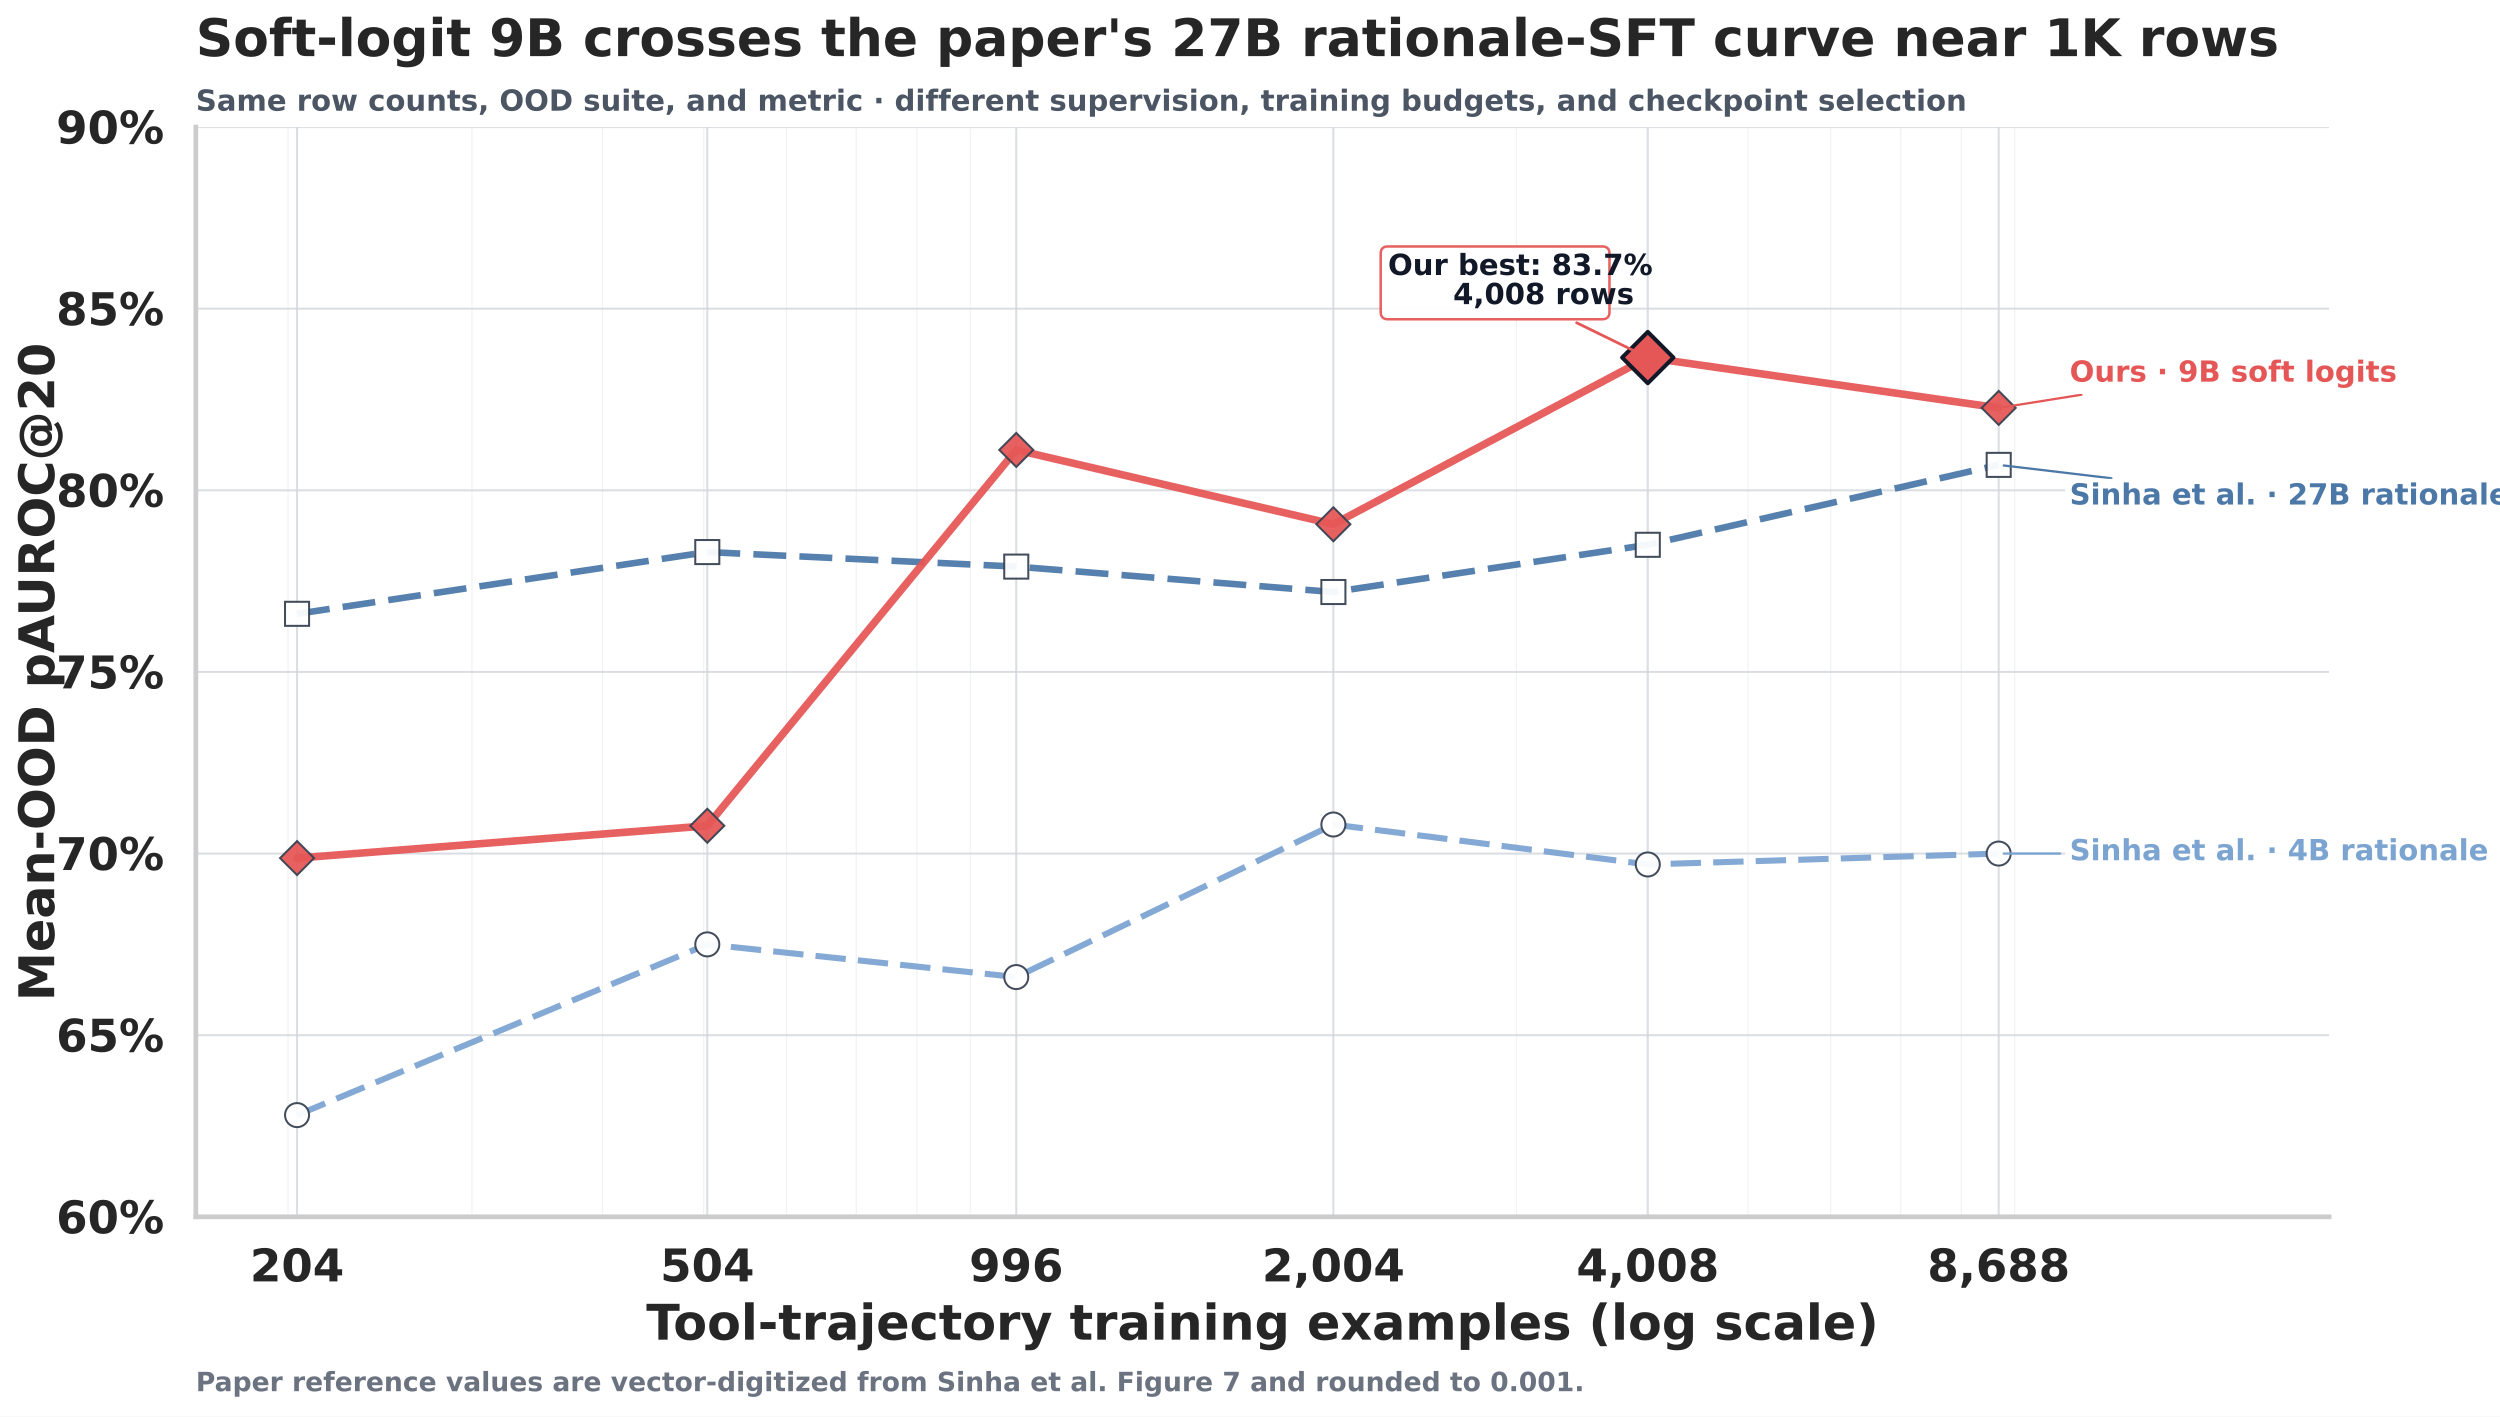
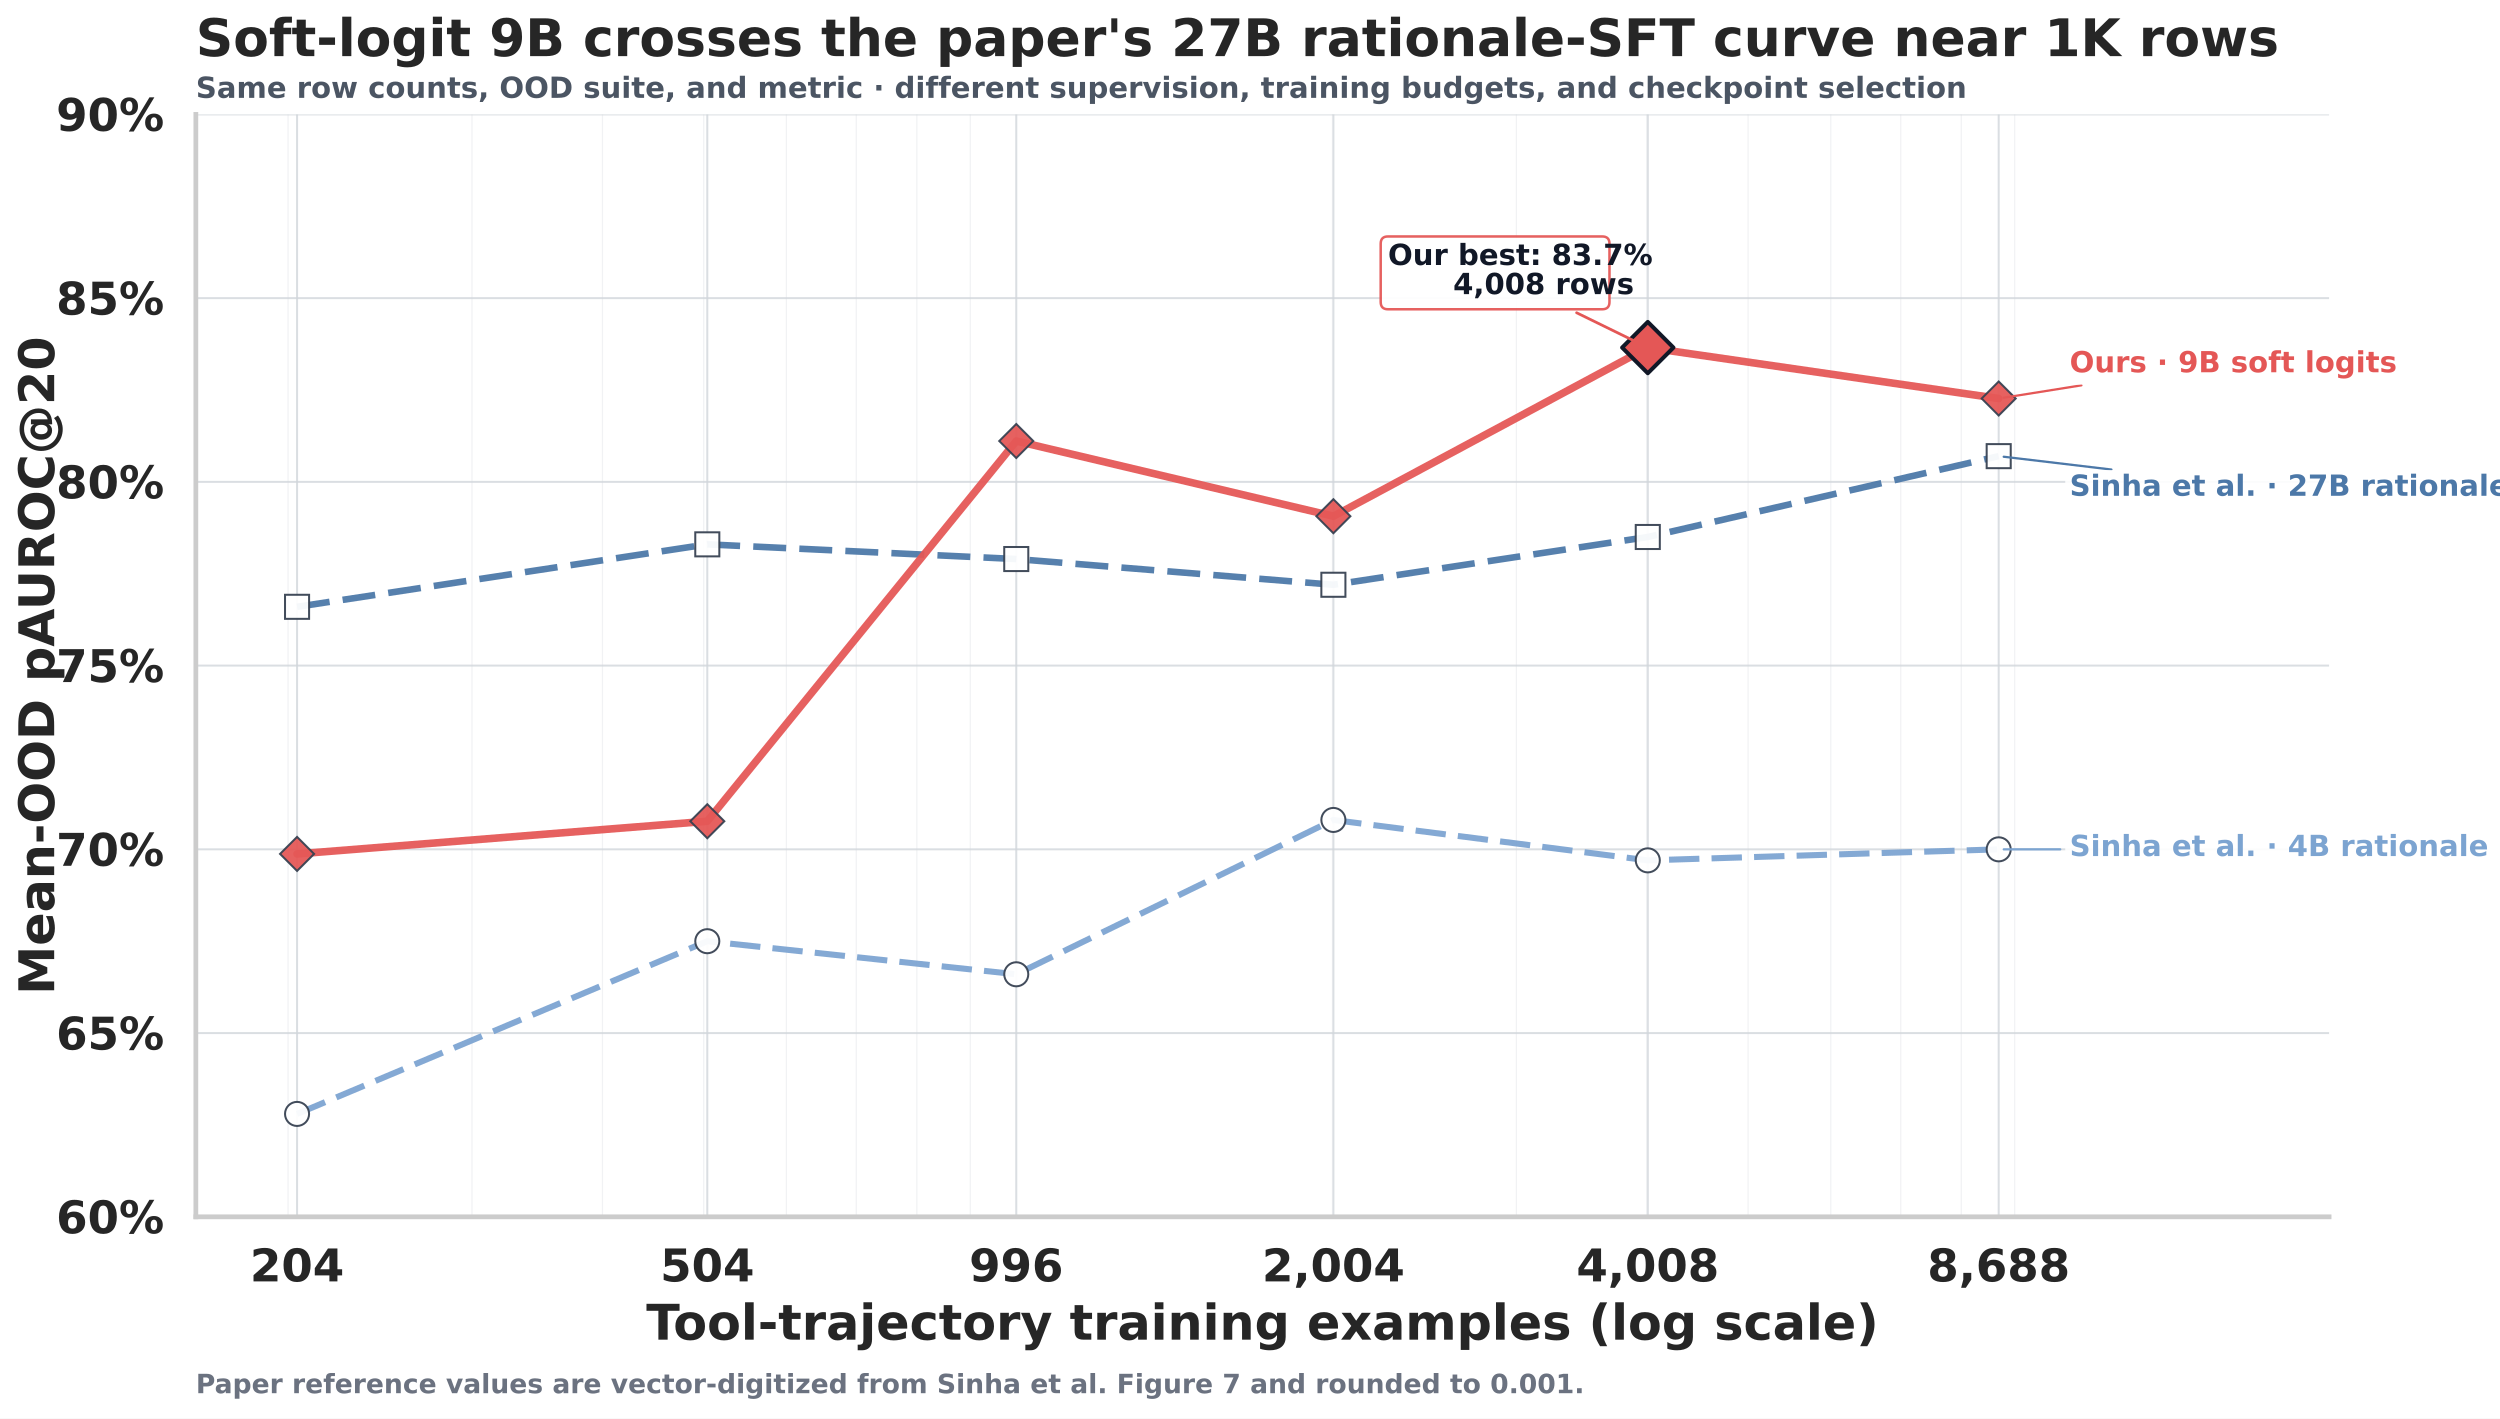
- <svg xmlns="http://www.w3.org/2000/svg" xmlns:xlink="http://www.w3.org/1999/xlink" width="987.037pt" height="559.291pt" viewBox="0 0 987.037 559.291" version="1.1">
+ <svg xmlns="http://www.w3.org/2000/svg" xmlns:xlink="http://www.w3.org/1999/xlink" width="987.037pt" height="560.091pt" viewBox="0 0 987.037 560.091" version="1.1">
  <defs>
    <style type="text/css">*{stroke-linejoin: round; stroke-linecap: butt}</style>
  </defs>
  <g id="figure_1">
    <g id="patch_1">
-       <path d="M 0 559.291 L 987.037 559.291 L 987.037 0 L 0 0 z " style="fill: #ffffff" />
+       <path d="M 0 560.091 L 987.037 560.091 L 987.037 0 L 0 0 z " style="fill: #ffffff" />
    </g>
    <g id="axes_1">
      <g id="patch_2">
-         <path d="M 77.321 480.416 L 919.561 480.416 L 919.561 50.165 L 77.321 50.165 z " style="fill: #ffffff" />
+         <path d="M 77.321 480.416 L 919.561 480.416 L 919.561 45.165 L 77.321 45.165 z " style="fill: #ffffff" />
      </g>
      <g id="matplotlib.axis_1">
        <g id="xtick_1">
          <g id="line2d_1">
-             <path d="M 117.282 480.416 L 117.282 50.165 " clip-path="url(#p0813ed1609)" style="fill: none; stroke: #d1d5db; stroke-opacity: 0.8; stroke-width: 0.8; stroke-linecap: round" />
+             <path d="M 117.282 480.416 L 117.282 45.165 " clip-path="url(#p23911d74f5)" style="fill: none; stroke: #d1d5db; stroke-opacity: 0.8; stroke-width: 0.8; stroke-linecap: round" />
          </g>
          <g id="text_1">
            <text style="font-weight: 700; font-size: 17.82px; font-family: 'Cantarell', 'DejaVu Sans', sans-serif; text-anchor: middle; fill: #262626" x="117.282" y="505.925" transform="rotate(-0 117.2815 505.9248)">204</text>
          </g>
        </g>
        <g id="xtick_2">
          <g id="line2d_2">
-             <path d="M 279.252 480.416 L 279.252 50.165 " clip-path="url(#p0813ed1609)" style="fill: none; stroke: #d1d5db; stroke-opacity: 0.8; stroke-width: 0.8; stroke-linecap: round" />
+             <path d="M 279.252 480.416 L 279.252 45.165 " clip-path="url(#p23911d74f5)" style="fill: none; stroke: #d1d5db; stroke-opacity: 0.8; stroke-width: 0.8; stroke-linecap: round" />
          </g>
          <g id="text_2">
            <text style="font-weight: 700; font-size: 17.82px; font-family: 'Cantarell', 'DejaVu Sans', sans-serif; text-anchor: middle; fill: #262626" x="279.252" y="505.925" transform="rotate(-0 279.2515 505.9248)">504</text>
          </g>
        </g>
        <g id="xtick_3">
          <g id="line2d_3">
-             <path d="M 401.236 480.416 L 401.236 50.165 " clip-path="url(#p0813ed1609)" style="fill: none; stroke: #d1d5db; stroke-opacity: 0.8; stroke-width: 0.8; stroke-linecap: round" />
+             <path d="M 401.236 480.416 L 401.236 45.165 " clip-path="url(#p23911d74f5)" style="fill: none; stroke: #d1d5db; stroke-opacity: 0.8; stroke-width: 0.8; stroke-linecap: round" />
          </g>
          <g id="text_3">
            <text style="font-weight: 700; font-size: 17.82px; font-family: 'Cantarell', 'DejaVu Sans', sans-serif; text-anchor: middle; fill: #262626" x="401.236" y="505.925" transform="rotate(-0 401.2356 505.9248)">996</text>
          </g>
        </g>
        <g id="xtick_4">
          <g id="line2d_4">
-             <path d="M 526.44 480.416 L 526.44 50.165 " clip-path="url(#p0813ed1609)" style="fill: none; stroke: #d1d5db; stroke-opacity: 0.8; stroke-width: 0.8; stroke-linecap: round" />
+             <path d="M 526.44 480.416 L 526.44 45.165 " clip-path="url(#p23911d74f5)" style="fill: none; stroke: #d1d5db; stroke-opacity: 0.8; stroke-width: 0.8; stroke-linecap: round" />
          </g>
          <g id="text_4">
            <text style="font-weight: 700; font-size: 17.82px; font-family: 'Cantarell', 'DejaVu Sans', sans-serif; text-anchor: middle; fill: #262626" x="526.44" y="505.925" transform="rotate(-0 526.4399 505.9248)">2,004</text>
          </g>
        </g>
        <g id="xtick_5">
          <g id="line2d_5">
-             <path d="M 650.569 480.416 L 650.569 50.165 " clip-path="url(#p0813ed1609)" style="fill: none; stroke: #d1d5db; stroke-opacity: 0.8; stroke-width: 0.8; stroke-linecap: round" />
+             <path d="M 650.569 480.416 L 650.569 45.165 " clip-path="url(#p23911d74f5)" style="fill: none; stroke: #d1d5db; stroke-opacity: 0.8; stroke-width: 0.8; stroke-linecap: round" />
          </g>
          <g id="text_5">
            <text style="font-weight: 700; font-size: 17.82px; font-family: 'Cantarell', 'DejaVu Sans', sans-serif; text-anchor: middle; fill: #262626" x="650.569" y="505.925" transform="rotate(-0 650.5687 505.9248)">4,008</text>
          </g>
        </g>
        <g id="xtick_6">
          <g id="line2d_6">
-             <path d="M 789.114 480.416 L 789.114 50.165 " clip-path="url(#p0813ed1609)" style="fill: none; stroke: #d1d5db; stroke-opacity: 0.8; stroke-width: 0.8; stroke-linecap: round" />
+             <path d="M 789.114 480.416 L 789.114 45.165 " clip-path="url(#p23911d74f5)" style="fill: none; stroke: #d1d5db; stroke-opacity: 0.8; stroke-width: 0.8; stroke-linecap: round" />
          </g>
          <g id="text_6">
            <text style="font-weight: 700; font-size: 17.82px; font-family: 'Cantarell', 'DejaVu Sans', sans-serif; text-anchor: middle; fill: #262626" x="789.114" y="505.925" transform="rotate(-0 789.1139 505.9248)">8,688</text>
          </g>
        </g>
        <g id="xtick_7">
          <g id="line2d_7">
-             <path d="M 113.735 480.416 L 113.735 50.165 " clip-path="url(#p0813ed1609)" style="fill: none; stroke: #e5e7eb; stroke-opacity: 0.5; stroke-width: 0.5; stroke-linecap: round" />
+             <path d="M 113.735 480.416 L 113.735 45.165 " clip-path="url(#p23911d74f5)" style="fill: none; stroke: #e5e7eb; stroke-opacity: 0.5; stroke-width: 0.5; stroke-linecap: round" />
          </g>
        </g>
        <g id="xtick_8">
          <g id="line2d_8">
-             <path d="M 186.346 480.416 L 186.346 50.165 " clip-path="url(#p0813ed1609)" style="fill: none; stroke: #e5e7eb; stroke-opacity: 0.5; stroke-width: 0.5; stroke-linecap: round" />
+             <path d="M 186.346 480.416 L 186.346 45.165 " clip-path="url(#p23911d74f5)" style="fill: none; stroke: #e5e7eb; stroke-opacity: 0.5; stroke-width: 0.5; stroke-linecap: round" />
          </g>
        </g>
        <g id="xtick_9">
          <g id="line2d_9">
-             <path d="M 237.864 480.416 L 237.864 50.165 " clip-path="url(#p0813ed1609)" style="fill: none; stroke: #e5e7eb; stroke-opacity: 0.5; stroke-width: 0.5; stroke-linecap: round" />
+             <path d="M 237.864 480.416 L 237.864 45.165 " clip-path="url(#p23911d74f5)" style="fill: none; stroke: #e5e7eb; stroke-opacity: 0.5; stroke-width: 0.5; stroke-linecap: round" />
          </g>
        </g>
        <g id="xtick_10">
          <g id="line2d_10">
-             <path d="M 277.825 480.416 L 277.825 50.165 " clip-path="url(#p0813ed1609)" style="fill: none; stroke: #e5e7eb; stroke-opacity: 0.5; stroke-width: 0.5; stroke-linecap: round" />
+             <path d="M 277.825 480.416 L 277.825 45.165 " clip-path="url(#p23911d74f5)" style="fill: none; stroke: #e5e7eb; stroke-opacity: 0.5; stroke-width: 0.5; stroke-linecap: round" />
          </g>
        </g>
        <g id="xtick_11">
          <g id="line2d_11">
-             <path d="M 310.475 480.416 L 310.475 50.165 " clip-path="url(#p0813ed1609)" style="fill: none; stroke: #e5e7eb; stroke-opacity: 0.5; stroke-width: 0.5; stroke-linecap: round" />
+             <path d="M 310.475 480.416 L 310.475 45.165 " clip-path="url(#p23911d74f5)" style="fill: none; stroke: #e5e7eb; stroke-opacity: 0.5; stroke-width: 0.5; stroke-linecap: round" />
          </g>
        </g>
        <g id="xtick_12">
          <g id="line2d_12">
-             <path d="M 338.08 480.416 L 338.08 50.165 " clip-path="url(#p0813ed1609)" style="fill: none; stroke: #e5e7eb; stroke-opacity: 0.5; stroke-width: 0.5; stroke-linecap: round" />
+             <path d="M 338.08 480.416 L 338.08 45.165 " clip-path="url(#p23911d74f5)" style="fill: none; stroke: #e5e7eb; stroke-opacity: 0.5; stroke-width: 0.5; stroke-linecap: round" />
          </g>
        </g>
        <g id="xtick_13">
          <g id="line2d_13">
-             <path d="M 361.993 480.416 L 361.993 50.165 " clip-path="url(#p0813ed1609)" style="fill: none; stroke: #e5e7eb; stroke-opacity: 0.5; stroke-width: 0.5; stroke-linecap: round" />
+             <path d="M 361.993 480.416 L 361.993 45.165 " clip-path="url(#p23911d74f5)" style="fill: none; stroke: #e5e7eb; stroke-opacity: 0.5; stroke-width: 0.5; stroke-linecap: round" />
          </g>
        </g>
        <g id="xtick_14">
          <g id="line2d_14">
-             <path d="M 383.085 480.416 L 383.085 50.165 " clip-path="url(#p0813ed1609)" style="fill: none; stroke: #e5e7eb; stroke-opacity: 0.5; stroke-width: 0.5; stroke-linecap: round" />
+             <path d="M 383.085 480.416 L 383.085 45.165 " clip-path="url(#p23911d74f5)" style="fill: none; stroke: #e5e7eb; stroke-opacity: 0.5; stroke-width: 0.5; stroke-linecap: round" />
          </g>
        </g>
        <g id="xtick_15">
          <g id="line2d_15">
-             <path d="M 526.082 480.416 L 526.082 50.165 " clip-path="url(#p0813ed1609)" style="fill: none; stroke: #e5e7eb; stroke-opacity: 0.5; stroke-width: 0.5; stroke-linecap: round" />
+             <path d="M 526.082 480.416 L 526.082 45.165 " clip-path="url(#p23911d74f5)" style="fill: none; stroke: #e5e7eb; stroke-opacity: 0.5; stroke-width: 0.5; stroke-linecap: round" />
          </g>
        </g>
        <g id="xtick_16">
          <g id="line2d_16">
-             <path d="M 598.693 480.416 L 598.693 50.165 " clip-path="url(#p0813ed1609)" style="fill: none; stroke: #e5e7eb; stroke-opacity: 0.5; stroke-width: 0.5; stroke-linecap: round" />
+             <path d="M 598.693 480.416 L 598.693 45.165 " clip-path="url(#p23911d74f5)" style="fill: none; stroke: #e5e7eb; stroke-opacity: 0.5; stroke-width: 0.5; stroke-linecap: round" />
          </g>
        </g>
        <g id="xtick_17">
          <g id="line2d_17">
-             <path d="M 650.211 480.416 L 650.211 50.165 " clip-path="url(#p0813ed1609)" style="fill: none; stroke: #e5e7eb; stroke-opacity: 0.5; stroke-width: 0.5; stroke-linecap: round" />
+             <path d="M 650.211 480.416 L 650.211 45.165 " clip-path="url(#p23911d74f5)" style="fill: none; stroke: #e5e7eb; stroke-opacity: 0.5; stroke-width: 0.5; stroke-linecap: round" />
          </g>
        </g>
        <g id="xtick_18">
          <g id="line2d_18">
-             <path d="M 690.171 480.416 L 690.171 50.165 " clip-path="url(#p0813ed1609)" style="fill: none; stroke: #e5e7eb; stroke-opacity: 0.5; stroke-width: 0.5; stroke-linecap: round" />
+             <path d="M 690.171 480.416 L 690.171 45.165 " clip-path="url(#p23911d74f5)" style="fill: none; stroke: #e5e7eb; stroke-opacity: 0.5; stroke-width: 0.5; stroke-linecap: round" />
          </g>
        </g>
        <g id="xtick_19">
          <g id="line2d_19">
-             <path d="M 722.822 480.416 L 722.822 50.165 " clip-path="url(#p0813ed1609)" style="fill: none; stroke: #e5e7eb; stroke-opacity: 0.5; stroke-width: 0.5; stroke-linecap: round" />
+             <path d="M 722.822 480.416 L 722.822 45.165 " clip-path="url(#p23911d74f5)" style="fill: none; stroke: #e5e7eb; stroke-opacity: 0.5; stroke-width: 0.5; stroke-linecap: round" />
          </g>
        </g>
        <g id="xtick_20">
          <g id="line2d_20">
-             <path d="M 750.427 480.416 L 750.427 50.165 " clip-path="url(#p0813ed1609)" style="fill: none; stroke: #e5e7eb; stroke-opacity: 0.5; stroke-width: 0.5; stroke-linecap: round" />
+             <path d="M 750.427 480.416 L 750.427 45.165 " clip-path="url(#p23911d74f5)" style="fill: none; stroke: #e5e7eb; stroke-opacity: 0.5; stroke-width: 0.5; stroke-linecap: round" />
          </g>
        </g>
        <g id="xtick_21">
          <g id="line2d_21">
-             <path d="M 774.34 480.416 L 774.34 50.165 " clip-path="url(#p0813ed1609)" style="fill: none; stroke: #e5e7eb; stroke-opacity: 0.5; stroke-width: 0.5; stroke-linecap: round" />
+             <path d="M 774.34 480.416 L 774.34 45.165 " clip-path="url(#p23911d74f5)" style="fill: none; stroke: #e5e7eb; stroke-opacity: 0.5; stroke-width: 0.5; stroke-linecap: round" />
          </g>
        </g>
        <g id="xtick_22">
          <g id="line2d_22">
-             <path d="M 795.432 480.416 L 795.432 50.165 " clip-path="url(#p0813ed1609)" style="fill: none; stroke: #e5e7eb; stroke-opacity: 0.5; stroke-width: 0.5; stroke-linecap: round" />
+             <path d="M 795.432 480.416 L 795.432 45.165 " clip-path="url(#p23911d74f5)" style="fill: none; stroke: #e5e7eb; stroke-opacity: 0.5; stroke-width: 0.5; stroke-linecap: round" />
          </g>
        </g>
        <g id="text_7">
          <text style="font-weight: 700; font-size: 19.44px; font-family: 'Cantarell', 'DejaVu Sans', sans-serif; text-anchor: middle; fill: #262626" x="498.441" y="528.927" transform="rotate(-0 498.441 528.9274)">Tool-trajectory training examples (log scale)</text>
        </g>
      </g>
      <g id="matplotlib.axis_2">
        <g id="ytick_1">
          <g id="line2d_23">
-             <path d="M 77.321 480.416 L 919.561 480.416 " clip-path="url(#p0813ed1609)" style="fill: none; stroke: #d1d5db; stroke-opacity: 0.8; stroke-width: 0.8; stroke-linecap: round" />
+             <path d="M 77.321 480.416 L 919.561 480.416 " clip-path="url(#p23911d74f5)" style="fill: none; stroke: #d1d5db; stroke-opacity: 0.8; stroke-width: 0.8; stroke-linecap: round" />
          </g>
          <g id="text_8">
            <text style="font-weight: 700; font-size: 17.82px; font-family: 'Cantarell', 'DejaVu Sans', sans-serif; text-anchor: end; fill: #262626" x="64.821" y="486.921" transform="rotate(-0 64.82099 486.9205)">60%</text>
          </g>
        </g>
        <g id="ytick_2">
          <g id="line2d_24">
-             <path d="M 77.321 408.708 L 919.561 408.708 " clip-path="url(#p0813ed1609)" style="fill: none; stroke: #d1d5db; stroke-opacity: 0.8; stroke-width: 0.8; stroke-linecap: round" />
+             <path d="M 77.321 407.874 L 919.561 407.874 " clip-path="url(#p23911d74f5)" style="fill: none; stroke: #d1d5db; stroke-opacity: 0.8; stroke-width: 0.8; stroke-linecap: round" />
          </g>
          <g id="text_9">
-             <text style="font-weight: 700; font-size: 17.82px; font-family: 'Cantarell', 'DejaVu Sans', sans-serif; text-anchor: end; fill: #262626" x="64.821" y="415.212" transform="rotate(-0 64.82099 415.212)">65%</text>
+             <text style="font-weight: 700; font-size: 17.82px; font-family: 'Cantarell', 'DejaVu Sans', sans-serif; text-anchor: end; fill: #262626" x="64.821" y="414.379" transform="rotate(-0 64.82099 414.3786)">65%</text>
          </g>
        </g>
        <g id="ytick_3">
          <g id="line2d_25">
-             <path d="M 77.321 336.999 L 919.561 336.999 " clip-path="url(#p0813ed1609)" style="fill: none; stroke: #d1d5db; stroke-opacity: 0.8; stroke-width: 0.8; stroke-linecap: round" />
+             <path d="M 77.321 335.332 L 919.561 335.332 " clip-path="url(#p23911d74f5)" style="fill: none; stroke: #d1d5db; stroke-opacity: 0.8; stroke-width: 0.8; stroke-linecap: round" />
          </g>
          <g id="text_10">
-             <text style="font-weight: 700; font-size: 17.82px; font-family: 'Cantarell', 'DejaVu Sans', sans-serif; text-anchor: end; fill: #262626" x="64.821" y="343.503" transform="rotate(-0 64.82099 343.5034)">70%</text>
+             <text style="font-weight: 700; font-size: 17.82px; font-family: 'Cantarell', 'DejaVu Sans', sans-serif; text-anchor: end; fill: #262626" x="64.821" y="341.837" transform="rotate(-0 64.82099 341.8368)">70%</text>
          </g>
        </g>
        <g id="ytick_4">
          <g id="line2d_26">
-             <path d="M 77.321 265.291 L 919.561 265.291 " clip-path="url(#p0813ed1609)" style="fill: none; stroke: #d1d5db; stroke-opacity: 0.8; stroke-width: 0.8; stroke-linecap: round" />
+             <path d="M 77.321 262.791 L 919.561 262.791 " clip-path="url(#p23911d74f5)" style="fill: none; stroke: #d1d5db; stroke-opacity: 0.8; stroke-width: 0.8; stroke-linecap: round" />
          </g>
          <g id="text_11">
-             <text style="font-weight: 700; font-size: 17.82px; font-family: 'Cantarell', 'DejaVu Sans', sans-serif; text-anchor: end; fill: #262626" x="64.821" y="271.795" transform="rotate(-0 64.82099 271.7949)">75%</text>
+             <text style="font-weight: 700; font-size: 17.82px; font-family: 'Cantarell', 'DejaVu Sans', sans-serif; text-anchor: end; fill: #262626" x="64.821" y="269.295" transform="rotate(-0 64.82099 269.2949)">75%</text>
          </g>
        </g>
        <g id="ytick_5">
          <g id="line2d_27">
-             <path d="M 77.321 193.582 L 919.561 193.582 " clip-path="url(#p0813ed1609)" style="fill: none; stroke: #d1d5db; stroke-opacity: 0.8; stroke-width: 0.8; stroke-linecap: round" />
+             <path d="M 77.321 190.249 L 919.561 190.249 " clip-path="url(#p23911d74f5)" style="fill: none; stroke: #d1d5db; stroke-opacity: 0.8; stroke-width: 0.8; stroke-linecap: round" />
          </g>
          <g id="text_12">
-             <text style="font-weight: 700; font-size: 17.82px; font-family: 'Cantarell', 'DejaVu Sans', sans-serif; text-anchor: end; fill: #262626" x="64.821" y="200.086" transform="rotate(-0 64.82099 200.0864)">80%</text>
+             <text style="font-weight: 700; font-size: 17.82px; font-family: 'Cantarell', 'DejaVu Sans', sans-serif; text-anchor: end; fill: #262626" x="64.821" y="196.753" transform="rotate(-0 64.82099 196.753)">80%</text>
          </g>
        </g>
        <g id="ytick_6">
          <g id="line2d_28">
-             <path d="M 77.321 121.874 L 919.561 121.874 " clip-path="url(#p0813ed1609)" style="fill: none; stroke: #d1d5db; stroke-opacity: 0.8; stroke-width: 0.8; stroke-linecap: round" />
+             <path d="M 77.321 117.707 L 919.561 117.707 " clip-path="url(#p23911d74f5)" style="fill: none; stroke: #d1d5db; stroke-opacity: 0.8; stroke-width: 0.8; stroke-linecap: round" />
          </g>
          <g id="text_13">
-             <text style="font-weight: 700; font-size: 17.82px; font-family: 'Cantarell', 'DejaVu Sans', sans-serif; text-anchor: end; fill: #262626" x="64.821" y="128.378" transform="rotate(-0 64.82099 128.3778)">85%</text>
+             <text style="font-weight: 700; font-size: 17.82px; font-family: 'Cantarell', 'DejaVu Sans', sans-serif; text-anchor: end; fill: #262626" x="64.821" y="124.211" transform="rotate(-0 64.82099 124.2112)">85%</text>
          </g>
        </g>
        <g id="ytick_7">
          <g id="line2d_29">
-             <path d="M 77.321 50.165 L 919.561 50.165 " clip-path="url(#p0813ed1609)" style="fill: none; stroke: #d1d5db; stroke-opacity: 0.8; stroke-width: 0.8; stroke-linecap: round" />
+             <path d="M 77.321 45.165 L 919.561 45.165 " clip-path="url(#p23911d74f5)" style="fill: none; stroke: #d1d5db; stroke-opacity: 0.8; stroke-width: 0.8; stroke-linecap: round" />
          </g>
          <g id="text_14">
-             <text style="font-weight: 700; font-size: 17.82px; font-family: 'Cantarell', 'DejaVu Sans', sans-serif; text-anchor: end; fill: #262626" x="64.821" y="56.669" transform="rotate(-0 64.82099 56.6693)">90%</text>
+             <text style="font-weight: 700; font-size: 17.82px; font-family: 'Cantarell', 'DejaVu Sans', sans-serif; text-anchor: end; fill: #262626" x="64.821" y="51.669" transform="rotate(-0 64.82099 51.6693)">90%</text>
          </g>
        </g>
        <g id="text_15">
-           <text style="font-weight: 700; font-size: 19.44px; font-family: 'Cantarell', 'DejaVu Sans', sans-serif; text-anchor: middle; fill: #262626" x="21.391" y="265.291" transform="rotate(-90 21.3912 265.2906)">Mean-OOD pAUROC@20</text>
+           <text style="font-weight: 700; font-size: 19.44px; font-family: 'Cantarell', 'DejaVu Sans', sans-serif; text-anchor: middle; fill: #262626" x="21.391" y="262.791" transform="rotate(-90 21.3912 262.7906)">Mean-OOD pAUROC@20</text>
        </g>
      </g>
      <g id="line2d_30">
-         <path d="M 117.282 440.259 L 279.252 372.853 L 401.236 385.761 L 526.44 325.526 L 650.569 341.302 L 789.114 336.999 " clip-path="url(#p0813ed1609)" style="fill: none; stroke-dasharray: 12,4.8; stroke-dashoffset: 0; stroke: #7ca4d1; stroke-opacity: 0.94; stroke-width: 2.4" />
+         <path d="M 117.282 439.793 L 279.252 371.603 L 401.236 384.661 L 526.44 323.726 L 650.569 339.685 L 789.114 335.332 " clip-path="url(#p23911d74f5)" style="fill: none; stroke-dasharray: 12,4.8; stroke-dashoffset: 0; stroke: #7ca4d1; stroke-opacity: 0.94; stroke-width: 2.4" />
        <defs>
-           <path id="maec69b3774" d="M 0 4.75 C 1.26 4.75 2.468 4.25 3.359 3.359 C 4.25 2.468 4.75 1.26 4.75 0 C 4.75 -1.26 4.25 -2.468 3.359 -3.359 C 2.468 -4.25 1.26 -4.75 0 -4.75 C -1.26 -4.75 -2.468 -4.25 -3.359 -3.359 C -4.25 -2.468 -4.75 -1.26 -4.75 0 C -4.75 1.26 -4.25 2.468 -3.359 3.359 C -2.468 4.25 -1.26 4.75 0 4.75 z " style="stroke: #374151; stroke-opacity: 0.94; stroke-width: 0.8" />
+           <path id="m3219d261f2" d="M 0 4.75 C 1.26 4.75 2.468 4.25 3.359 3.359 C 4.25 2.468 4.75 1.26 4.75 0 C 4.75 -1.26 4.25 -2.468 3.359 -3.359 C 2.468 -4.25 1.26 -4.75 0 -4.75 C -1.26 -4.75 -2.468 -4.25 -3.359 -3.359 C -4.25 -2.468 -4.75 -1.26 -4.75 0 C -4.75 1.26 -4.25 2.468 -3.359 3.359 C -2.468 4.25 -1.26 4.75 0 4.75 z " style="stroke: #374151; stroke-opacity: 0.94; stroke-width: 0.8" />
        </defs>
-         <g clip-path="url(#p0813ed1609)">
-           <use xlink:href="#maec69b3774" x="117.282" y="440.259" style="fill: #ffffff; fill-opacity: 0.94; stroke: #374151; stroke-opacity: 0.94; stroke-width: 0.8" />
-           <use xlink:href="#maec69b3774" x="279.252" y="372.853" style="fill: #ffffff; fill-opacity: 0.94; stroke: #374151; stroke-opacity: 0.94; stroke-width: 0.8" />
-           <use xlink:href="#maec69b3774" x="401.236" y="385.761" style="fill: #ffffff; fill-opacity: 0.94; stroke: #374151; stroke-opacity: 0.94; stroke-width: 0.8" />
-           <use xlink:href="#maec69b3774" x="526.44" y="325.526" style="fill: #ffffff; fill-opacity: 0.94; stroke: #374151; stroke-opacity: 0.94; stroke-width: 0.8" />
-           <use xlink:href="#maec69b3774" x="650.569" y="341.302" style="fill: #ffffff; fill-opacity: 0.94; stroke: #374151; stroke-opacity: 0.94; stroke-width: 0.8" />
-           <use xlink:href="#maec69b3774" x="789.114" y="336.999" style="fill: #ffffff; fill-opacity: 0.94; stroke: #374151; stroke-opacity: 0.94; stroke-width: 0.8" />
+         <g clip-path="url(#p23911d74f5)">
+           <use xlink:href="#m3219d261f2" x="117.282" y="439.793" style="fill: #ffffff; fill-opacity: 0.94; stroke: #374151; stroke-opacity: 0.94; stroke-width: 0.8" />
+           <use xlink:href="#m3219d261f2" x="279.252" y="371.603" style="fill: #ffffff; fill-opacity: 0.94; stroke: #374151; stroke-opacity: 0.94; stroke-width: 0.8" />
+           <use xlink:href="#m3219d261f2" x="401.236" y="384.661" style="fill: #ffffff; fill-opacity: 0.94; stroke: #374151; stroke-opacity: 0.94; stroke-width: 0.8" />
+           <use xlink:href="#m3219d261f2" x="526.44" y="323.726" style="fill: #ffffff; fill-opacity: 0.94; stroke: #374151; stroke-opacity: 0.94; stroke-width: 0.8" />
+           <use xlink:href="#m3219d261f2" x="650.569" y="339.685" style="fill: #ffffff; fill-opacity: 0.94; stroke: #374151; stroke-opacity: 0.94; stroke-width: 0.8" />
+           <use xlink:href="#m3219d261f2" x="789.114" y="335.332" style="fill: #ffffff; fill-opacity: 0.94; stroke: #374151; stroke-opacity: 0.94; stroke-width: 0.8" />
        </g>
      </g>
      <g id="line2d_31">
-         <path d="M 117.282 242.344 L 279.252 217.963 L 401.236 223.7 L 526.44 233.739 L 650.569 215.095 L 789.114 183.543 " clip-path="url(#p0813ed1609)" style="fill: none; stroke-dasharray: 13,5.2; stroke-dashoffset: 0; stroke: #4c78a8; stroke-opacity: 0.94; stroke-width: 2.6" />
+         <path d="M 117.282 239.577 L 279.252 214.913 L 401.236 220.716 L 526.44 230.872 L 650.569 212.011 L 789.114 180.093 " clip-path="url(#p23911d74f5)" style="fill: none; stroke-dasharray: 13,5.2; stroke-dashoffset: 0; stroke: #4c78a8; stroke-opacity: 0.94; stroke-width: 2.6" />
        <defs>
-           <path id="m86fd294873" d="M -4.75 4.75 L 4.75 4.75 L 4.75 -4.75 L -4.75 -4.75 z " style="stroke: #374151; stroke-opacity: 0.94; stroke-width: 0.8; stroke-linejoin: miter" />
+           <path id="mb2fb19122b" d="M -4.75 4.75 L 4.75 4.75 L 4.75 -4.75 L -4.75 -4.75 z " style="stroke: #374151; stroke-opacity: 0.94; stroke-width: 0.8; stroke-linejoin: miter" />
        </defs>
-         <g clip-path="url(#p0813ed1609)">
-           <use xlink:href="#m86fd294873" x="117.282" y="242.344" style="fill: #ffffff; fill-opacity: 0.94; stroke: #374151; stroke-opacity: 0.94; stroke-width: 0.8; stroke-linejoin: miter" />
-           <use xlink:href="#m86fd294873" x="279.252" y="217.963" style="fill: #ffffff; fill-opacity: 0.94; stroke: #374151; stroke-opacity: 0.94; stroke-width: 0.8; stroke-linejoin: miter" />
-           <use xlink:href="#m86fd294873" x="401.236" y="223.7" style="fill: #ffffff; fill-opacity: 0.94; stroke: #374151; stroke-opacity: 0.94; stroke-width: 0.8; stroke-linejoin: miter" />
-           <use xlink:href="#m86fd294873" x="526.44" y="233.739" style="fill: #ffffff; fill-opacity: 0.94; stroke: #374151; stroke-opacity: 0.94; stroke-width: 0.8; stroke-linejoin: miter" />
-           <use xlink:href="#m86fd294873" x="650.569" y="215.095" style="fill: #ffffff; fill-opacity: 0.94; stroke: #374151; stroke-opacity: 0.94; stroke-width: 0.8; stroke-linejoin: miter" />
-           <use xlink:href="#m86fd294873" x="789.114" y="183.543" style="fill: #ffffff; fill-opacity: 0.94; stroke: #374151; stroke-opacity: 0.94; stroke-width: 0.8; stroke-linejoin: miter" />
+         <g clip-path="url(#p23911d74f5)">
+           <use xlink:href="#mb2fb19122b" x="117.282" y="239.577" style="fill: #ffffff; fill-opacity: 0.94; stroke: #374151; stroke-opacity: 0.94; stroke-width: 0.8; stroke-linejoin: miter" />
+           <use xlink:href="#mb2fb19122b" x="279.252" y="214.913" style="fill: #ffffff; fill-opacity: 0.94; stroke: #374151; stroke-opacity: 0.94; stroke-width: 0.8; stroke-linejoin: miter" />
+           <use xlink:href="#mb2fb19122b" x="401.236" y="220.716" style="fill: #ffffff; fill-opacity: 0.94; stroke: #374151; stroke-opacity: 0.94; stroke-width: 0.8; stroke-linejoin: miter" />
+           <use xlink:href="#mb2fb19122b" x="526.44" y="230.872" style="fill: #ffffff; fill-opacity: 0.94; stroke: #374151; stroke-opacity: 0.94; stroke-width: 0.8; stroke-linejoin: miter" />
+           <use xlink:href="#mb2fb19122b" x="650.569" y="212.011" style="fill: #ffffff; fill-opacity: 0.94; stroke: #374151; stroke-opacity: 0.94; stroke-width: 0.8; stroke-linejoin: miter" />
+           <use xlink:href="#mb2fb19122b" x="789.114" y="180.093" style="fill: #ffffff; fill-opacity: 0.94; stroke: #374151; stroke-opacity: 0.94; stroke-width: 0.8; stroke-linejoin: miter" />
        </g>
      </g>
      <g id="patch_3">
-         <path d="M 77.321 480.416 L 77.321 50.165 " style="fill: none; stroke: #cccccc; stroke-width: 1.875; stroke-linejoin: miter; stroke-linecap: square" />
+         <path d="M 77.321 480.416 L 77.321 45.165 " style="fill: none; stroke: #cccccc; stroke-width: 1.875; stroke-linejoin: miter; stroke-linecap: square" />
      </g>
      <g id="patch_4">
        <path d="M 77.321 480.416 L 919.561 480.416 " style="fill: none; stroke: #cccccc; stroke-width: 1.875; stroke-linejoin: miter; stroke-linecap: square" />
      </g>
      <g id="line2d_32">
-         <path d="M 117.282 338.789 L 279.252 326.032 L 401.236 177.641 L 526.44 206.99 L 650.569 141.173 L 789.114 161.052 " clip-path="url(#p0813ed1609)" style="fill: none; stroke: #e45756; stroke-opacity: 0.94; stroke-width: 3; stroke-linecap: round" />
+         <path d="M 117.282 337.143 L 279.252 324.238 L 401.236 174.123 L 526.44 203.813 L 650.569 137.231 L 789.114 157.341 " clip-path="url(#p23911d74f5)" style="fill: none; stroke: #e45756; stroke-opacity: 0.94; stroke-width: 3; stroke-linecap: round" />
        <defs>
-           <path id="maf9d65ed48" d="M -0 6.718 L 6.718 0 L 0 -6.718 L -6.718 -0 z " style="stroke: #374151; stroke-opacity: 0.94; stroke-width: 0.8; stroke-linejoin: miter" />
+           <path id="m51216eee7a" d="M -0 6.718 L 6.718 0 L 0 -6.718 L -6.718 -0 z " style="stroke: #374151; stroke-opacity: 0.94; stroke-width: 0.8; stroke-linejoin: miter" />
        </defs>
-         <g clip-path="url(#p0813ed1609)">
-           <use xlink:href="#maf9d65ed48" x="117.282" y="338.789" style="fill: #e45756; fill-opacity: 0.94; stroke: #374151; stroke-opacity: 0.94; stroke-width: 0.8; stroke-linejoin: miter" />
-           <use xlink:href="#maf9d65ed48" x="279.252" y="326.032" style="fill: #e45756; fill-opacity: 0.94; stroke: #374151; stroke-opacity: 0.94; stroke-width: 0.8; stroke-linejoin: miter" />
-           <use xlink:href="#maf9d65ed48" x="401.236" y="177.641" style="fill: #e45756; fill-opacity: 0.94; stroke: #374151; stroke-opacity: 0.94; stroke-width: 0.8; stroke-linejoin: miter" />
-           <use xlink:href="#maf9d65ed48" x="526.44" y="206.99" style="fill: #e45756; fill-opacity: 0.94; stroke: #374151; stroke-opacity: 0.94; stroke-width: 0.8; stroke-linejoin: miter" />
-           <use xlink:href="#maf9d65ed48" x="650.569" y="141.173" style="fill: #e45756; fill-opacity: 0.94; stroke: #374151; stroke-opacity: 0.94; stroke-width: 0.8; stroke-linejoin: miter" />
-           <use xlink:href="#maf9d65ed48" x="789.114" y="161.052" style="fill: #e45756; fill-opacity: 0.94; stroke: #374151; stroke-opacity: 0.94; stroke-width: 0.8; stroke-linejoin: miter" />
+         <g clip-path="url(#p23911d74f5)">
+           <use xlink:href="#m51216eee7a" x="117.282" y="337.143" style="fill: #e45756; fill-opacity: 0.94; stroke: #374151; stroke-opacity: 0.94; stroke-width: 0.8; stroke-linejoin: miter" />
+           <use xlink:href="#m51216eee7a" x="279.252" y="324.238" style="fill: #e45756; fill-opacity: 0.94; stroke: #374151; stroke-opacity: 0.94; stroke-width: 0.8; stroke-linejoin: miter" />
+           <use xlink:href="#m51216eee7a" x="401.236" y="174.123" style="fill: #e45756; fill-opacity: 0.94; stroke: #374151; stroke-opacity: 0.94; stroke-width: 0.8; stroke-linejoin: miter" />
+           <use xlink:href="#m51216eee7a" x="526.44" y="203.813" style="fill: #e45756; fill-opacity: 0.94; stroke: #374151; stroke-opacity: 0.94; stroke-width: 0.8; stroke-linejoin: miter" />
+           <use xlink:href="#m51216eee7a" x="650.569" y="137.231" style="fill: #e45756; fill-opacity: 0.94; stroke: #374151; stroke-opacity: 0.94; stroke-width: 0.8; stroke-linejoin: miter" />
+           <use xlink:href="#m51216eee7a" x="789.114" y="157.341" style="fill: #e45756; fill-opacity: 0.94; stroke: #374151; stroke-opacity: 0.94; stroke-width: 0.8; stroke-linejoin: miter" />
        </g>
      </g>
      <g id="text_16">
-         <text style="font-weight: 700; font-size: 11.5px; font-family: 'Cantarell', 'DejaVu Sans', sans-serif; text-anchor: start; fill: #4b5563" x="77.321" y="43.711" transform="rotate(-0 77.32099 43.71123)">Same row counts, OOD suite, and metric · different supervision, training budgets, and checkpoint selection</text>
+         <text style="font-weight: 700; font-size: 11.5px; font-family: 'Cantarell', 'DejaVu Sans', sans-serif; text-anchor: start; fill: #4b5563" x="77.321" y="38.636" transform="rotate(-0 77.32099 38.63623)">Same row counts, OOD suite, and metric · different supervision, training budgets, and checkpoint selection</text>
      </g>
      <g id="text_17">
-         <text style="font-weight: 700; font-size: 10.5px; font-family: 'Cantarell', 'DejaVu Sans', sans-serif; text-anchor: start; fill: #6b7280" x="77.321" y="549.256" transform="rotate(-0 77.32099 549.2564)">Paper reference values are vector-digitized from Sinha et al. Figure 7 and rounded to 0.001.</text>
+         <text style="font-weight: 700; font-size: 10.5px; font-family: 'Cantarell', 'DejaVu Sans', sans-serif; text-anchor: start; fill: #6b7280" x="77.321" y="550.056" transform="rotate(-0 77.32099 550.0564)">Paper reference values are vector-digitized from Sinha et al. Figure 7 and rounded to 0.001.</text>
      </g>
      <g id="text_18">
        <text style="font-weight: 700; font-size: 20.5px; font-family: 'Cantarell', 'DejaVu Sans', sans-serif; text-anchor: start; fill: #262626" x="77.321" y="22.165" transform="rotate(-0 77.32099 22.165)">Soft-logit 9B crosses the paper's 27B rationale-SFT curve near 1K rows</text>
      </g>
      <g id="PathCollection_1">
        <defs>
-           <path id="me7ef9bc2bd" d="M -0 10.124 L 10.124 0 L 0 -10.124 L -10.124 -0 z " style="stroke: #111827; stroke-width: 1.6" />
+           <path id="m5a3fbca1ab" d="M -0 10.124 L 10.124 0 L 0 -10.124 L -10.124 -0 z " style="stroke: #111827; stroke-width: 1.6" />
        </defs>
-         <g clip-path="url(#p0813ed1609)">
-           <use xlink:href="#me7ef9bc2bd" x="650.569" y="141.173" style="fill: #e45756; stroke: #111827; stroke-width: 1.6" />
+         <g clip-path="url(#p23911d74f5)">
+           <use xlink:href="#m5a3fbca1ab" x="650.569" y="137.231" style="fill: #e45756; stroke: #111827; stroke-width: 1.6" />
        </g>
      </g>
      <g id="patch_5">
-         <path d="M 622.478 127.428 Q 635.627 133.862 648.775 140.296 " style="fill: none; stroke: #e45756; stroke-width: 1.1; stroke-linecap: round" />
+         <path d="M 622.478 123.485 Q 635.627 129.919 648.775 136.353 " style="fill: none; stroke: #e45756; stroke-width: 1.1; stroke-linecap: round" />
      </g>
      <g id="text_19">
        <g id="patch_6">
-           <path d="M 547.995 126.048 L 632.569 126.048 Q 635.444 126.048 635.444 123.173 L 635.444 100.173 Q 635.444 97.298 632.569 97.298 L 547.995 97.298 Q 545.12 97.298 545.12 100.173 L 545.12 123.173 Q 545.12 126.048 547.995 126.048 z " style="fill: #ffffff; opacity: 0.94; stroke: #e45756; stroke-linejoin: miter" />
-         </g>
-         <text style="font-weight: 700; font-size: 11.5px; font-family: 'Cantarell', 'DejaVu Sans', sans-serif; fill: #111827" transform="translate(547.9951 108.5682)">Our best: 83.7%</text>
-         <text style="font-weight: 700; font-size: 11.5px; font-family: 'Cantarell', 'DejaVu Sans', sans-serif; fill: #111827" transform="translate(573.721 120.0682)">4,008 rows</text>
+           <path d="M 547.995 122.106 L 632.569 122.106 Q 635.444 122.106 635.444 119.231 L 635.444 96.231 Q 635.444 93.356 632.569 93.356 L 547.995 93.356 Q 545.12 93.356 545.12 96.231 L 545.12 119.231 Q 545.12 122.106 547.995 122.106 z " style="fill: #ffffff; opacity: 0.94; stroke: #e45756; stroke-linejoin: miter" />
+         </g>
+         <text style="font-weight: 700; font-size: 11.5px; font-family: 'Cantarell', 'DejaVu Sans', sans-serif; fill: #111827" transform="translate(547.9951 104.6258)">Our best: 83.7%</text>
+         <text style="font-weight: 700; font-size: 11.5px; font-family: 'Cantarell', 'DejaVu Sans', sans-serif; fill: #111827" transform="translate(573.721 116.1258)">4,008 rows</text>
      </g>
      <g id="patch_7">
-         <path d="M 813.388 336.999 Q 802.251 336.999 791.114 336.999 " style="fill: none; stroke: #7ca4d1; stroke-width: 0.9; stroke-linecap: round" />
+         <path d="M 813.388 335.332 Q 802.251 335.332 791.114 335.332 " style="fill: none; stroke: #7ca4d1; stroke-width: 0.9; stroke-linecap: round" />
      </g>
      <g id="text_20">
        <g id="patch_8">
-           <path d="M 817.114 344.474 L 973.235 344.474 Q 974.96 344.474 974.96 342.749 L 974.96 331.249 Q 974.96 329.524 973.235 329.524 L 817.114 329.524 Q 815.389 329.524 815.389 331.249 L 815.389 342.749 Q 815.389 344.474 817.114 344.474 z " style="fill: #ffffff; opacity: 0.9" />
-         </g>
-         <text style="font-weight: 700; font-size: 11.5px; font-family: 'Cantarell', 'DejaVu Sans', sans-serif; text-anchor: start; fill: #7ca4d1" x="817.114" y="339.644" transform="rotate(-0 817.1139 339.6441)">Sinha et al. · 4B rationale SFT</text>
+           <path d="M 817.114 342.807 L 973.235 342.807 Q 974.96 342.807 974.96 341.082 L 974.96 329.582 Q 974.96 327.857 973.235 327.857 L 817.114 327.857 Q 815.389 327.857 815.389 329.582 L 815.389 341.082 Q 815.389 342.807 817.114 342.807 z " style="fill: #ffffff; opacity: 0.9" />
+         </g>
+         <text style="font-weight: 700; font-size: 11.5px; font-family: 'Cantarell', 'DejaVu Sans', sans-serif; text-anchor: start; fill: #7ca4d1" x="817.114" y="337.977" transform="rotate(-0 817.1139 337.9775)">Sinha et al. · 4B rationale SFT</text>
      </g>
      <g id="patch_9">
-         <path d="M 833.606 188.832 Q 812.352 186.305 791.099 183.779 " style="fill: none; stroke: #4c78a8; stroke-width: 0.9; stroke-linecap: round" />
+         <path d="M 833.606 185.382 Q 812.352 182.855 791.099 180.329 " style="fill: none; stroke: #4c78a8; stroke-width: 0.9; stroke-linecap: round" />
      </g>
      <g id="text_21">
        <g id="patch_10">
-           <path d="M 817.114 204.018 L 979.837 204.018 Q 981.562 204.018 981.562 202.293 L 981.562 190.793 Q 981.562 189.068 979.837 189.068 L 817.114 189.068 Q 815.389 189.068 815.389 190.793 L 815.389 202.293 Q 815.389 204.018 817.114 204.018 z " style="fill: #ffffff; opacity: 0.9" />
-         </g>
-         <text style="font-weight: 700; font-size: 11.5px; font-family: 'Cantarell', 'DejaVu Sans', sans-serif; text-anchor: start; fill: #4c78a8" x="817.114" y="199.188" transform="rotate(-0 817.1139 199.1879)">Sinha et al. · 27B rationale SFT</text>
+           <path d="M 817.114 200.568 L 979.837 200.568 Q 981.562 200.568 981.562 198.843 L 981.562 187.343 Q 981.562 185.618 979.837 185.618 L 817.114 185.618 Q 815.389 185.618 815.389 187.343 L 815.389 198.843 Q 815.389 200.568 817.114 200.568 z " style="fill: #ffffff; opacity: 0.9" />
+         </g>
+         <text style="font-weight: 700; font-size: 11.5px; font-family: 'Cantarell', 'DejaVu Sans', sans-serif; text-anchor: start; fill: #4c78a8" x="817.114" y="195.738" transform="rotate(-0 817.1139 195.7379)">Sinha et al. · 27B rationale SFT</text>
      </g>
      <g id="patch_11">
-         <path d="M 821.772 155.842 Q 806.43 158.29 791.087 160.737 " style="fill: none; stroke: #e45756; stroke-width: 0.9; stroke-linecap: round" />
+         <path d="M 821.772 152.131 Q 806.43 154.578 791.087 157.026 " style="fill: none; stroke: #e45756; stroke-width: 0.9; stroke-linecap: round" />
      </g>
      <g id="text_22">
        <g id="patch_12">
-           <path d="M 817.114 155.527 L 924.084 155.527 Q 925.809 155.527 925.809 153.802 L 925.809 142.302 Q 925.809 140.577 924.084 140.577 L 817.114 140.577 Q 815.389 140.577 815.389 142.302 L 815.389 153.802 Q 815.389 155.527 817.114 155.527 z " style="fill: #ffffff; opacity: 0.9" />
-         </g>
-         <text style="font-weight: 700; font-size: 11.5px; font-family: 'Cantarell', 'DejaVu Sans', sans-serif; text-anchor: start; fill: #e45756" x="817.114" y="150.697" transform="rotate(-0 817.1139 150.6972)">Ours · 9B soft logits</text>
+           <path d="M 817.114 151.816 L 924.084 151.816 Q 925.809 151.816 925.809 150.091 L 925.809 138.591 Q 925.809 136.866 924.084 136.866 L 817.114 136.866 Q 815.389 136.866 815.389 138.591 L 815.389 150.091 Q 815.389 151.816 817.114 151.816 z " style="fill: #ffffff; opacity: 0.9" />
+         </g>
+         <text style="font-weight: 700; font-size: 11.5px; font-family: 'Cantarell', 'DejaVu Sans', sans-serif; text-anchor: start; fill: #e45756" x="817.114" y="146.986" transform="rotate(-0 817.1139 146.9858)">Ours · 9B soft logits</text>
      </g>
    </g>
  </g>
  <defs>
-     <clipPath id="p0813ed1609">
-       <rect x="77.321" y="50.165" width="842.24" height="430.251" />
+     <clipPath id="p23911d74f5">
+       <rect x="77.321" y="45.165" width="842.24" height="435.251" />
    </clipPath>
  </defs>
</svg>
